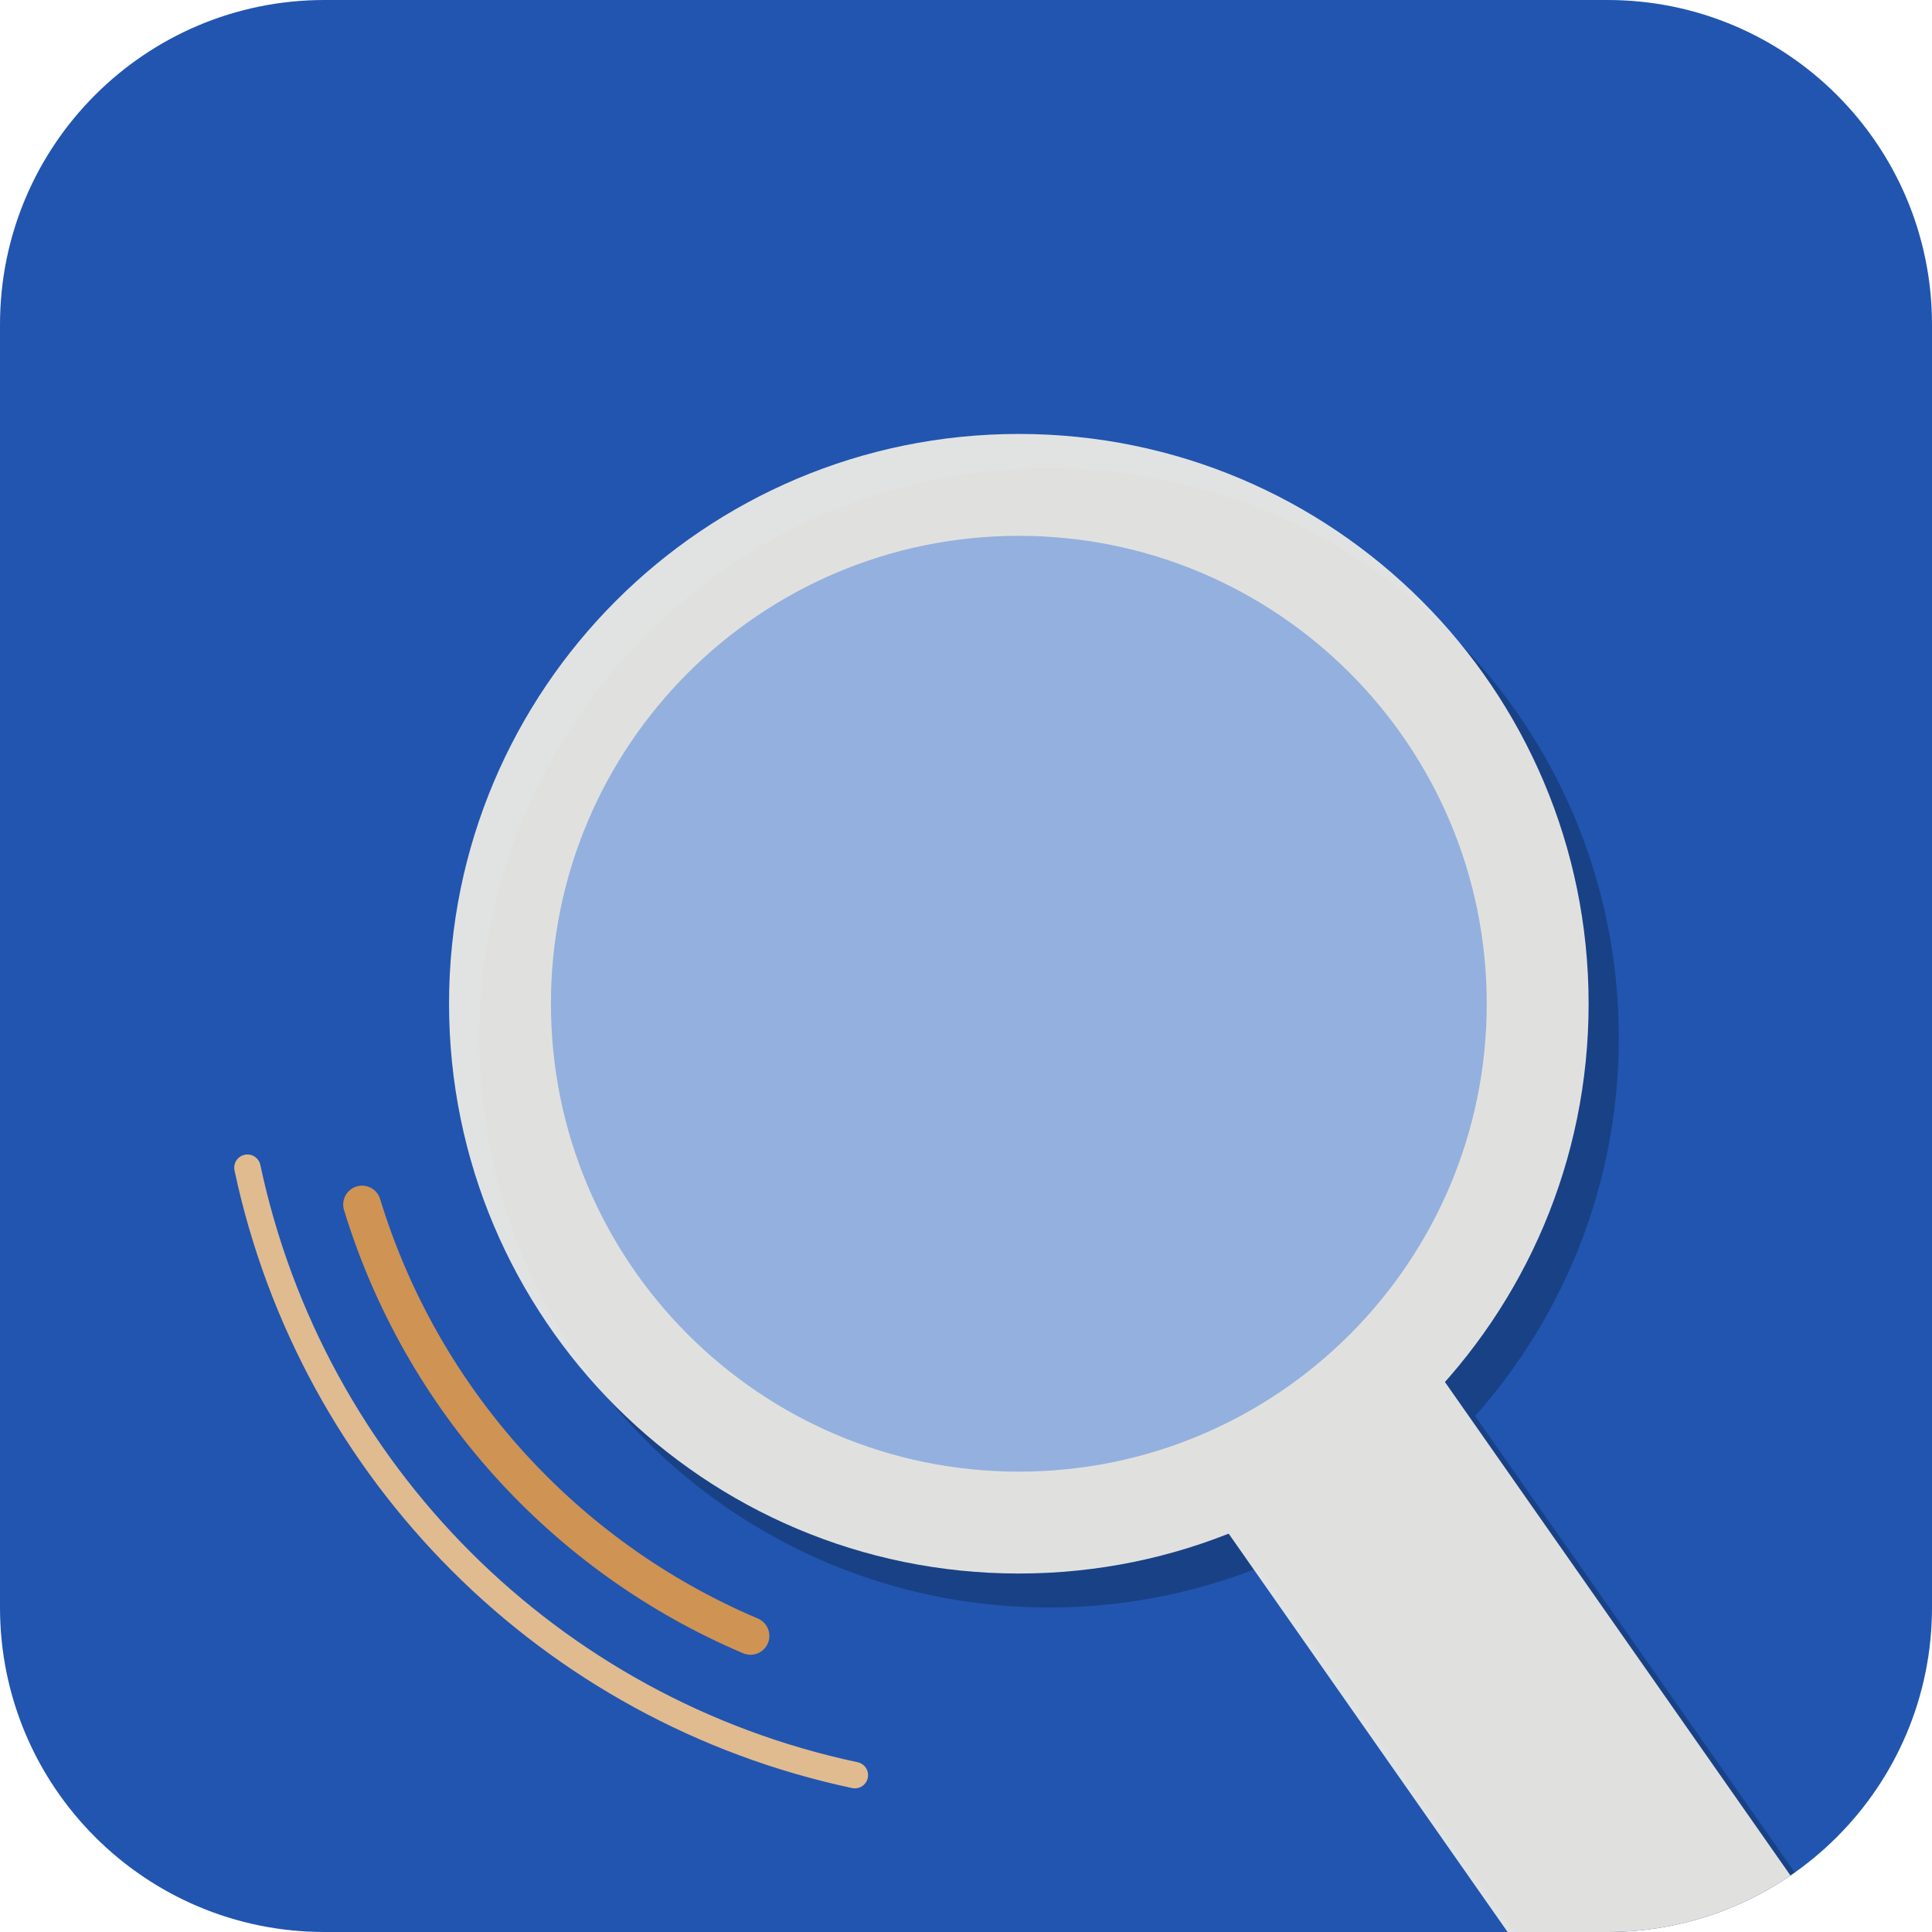
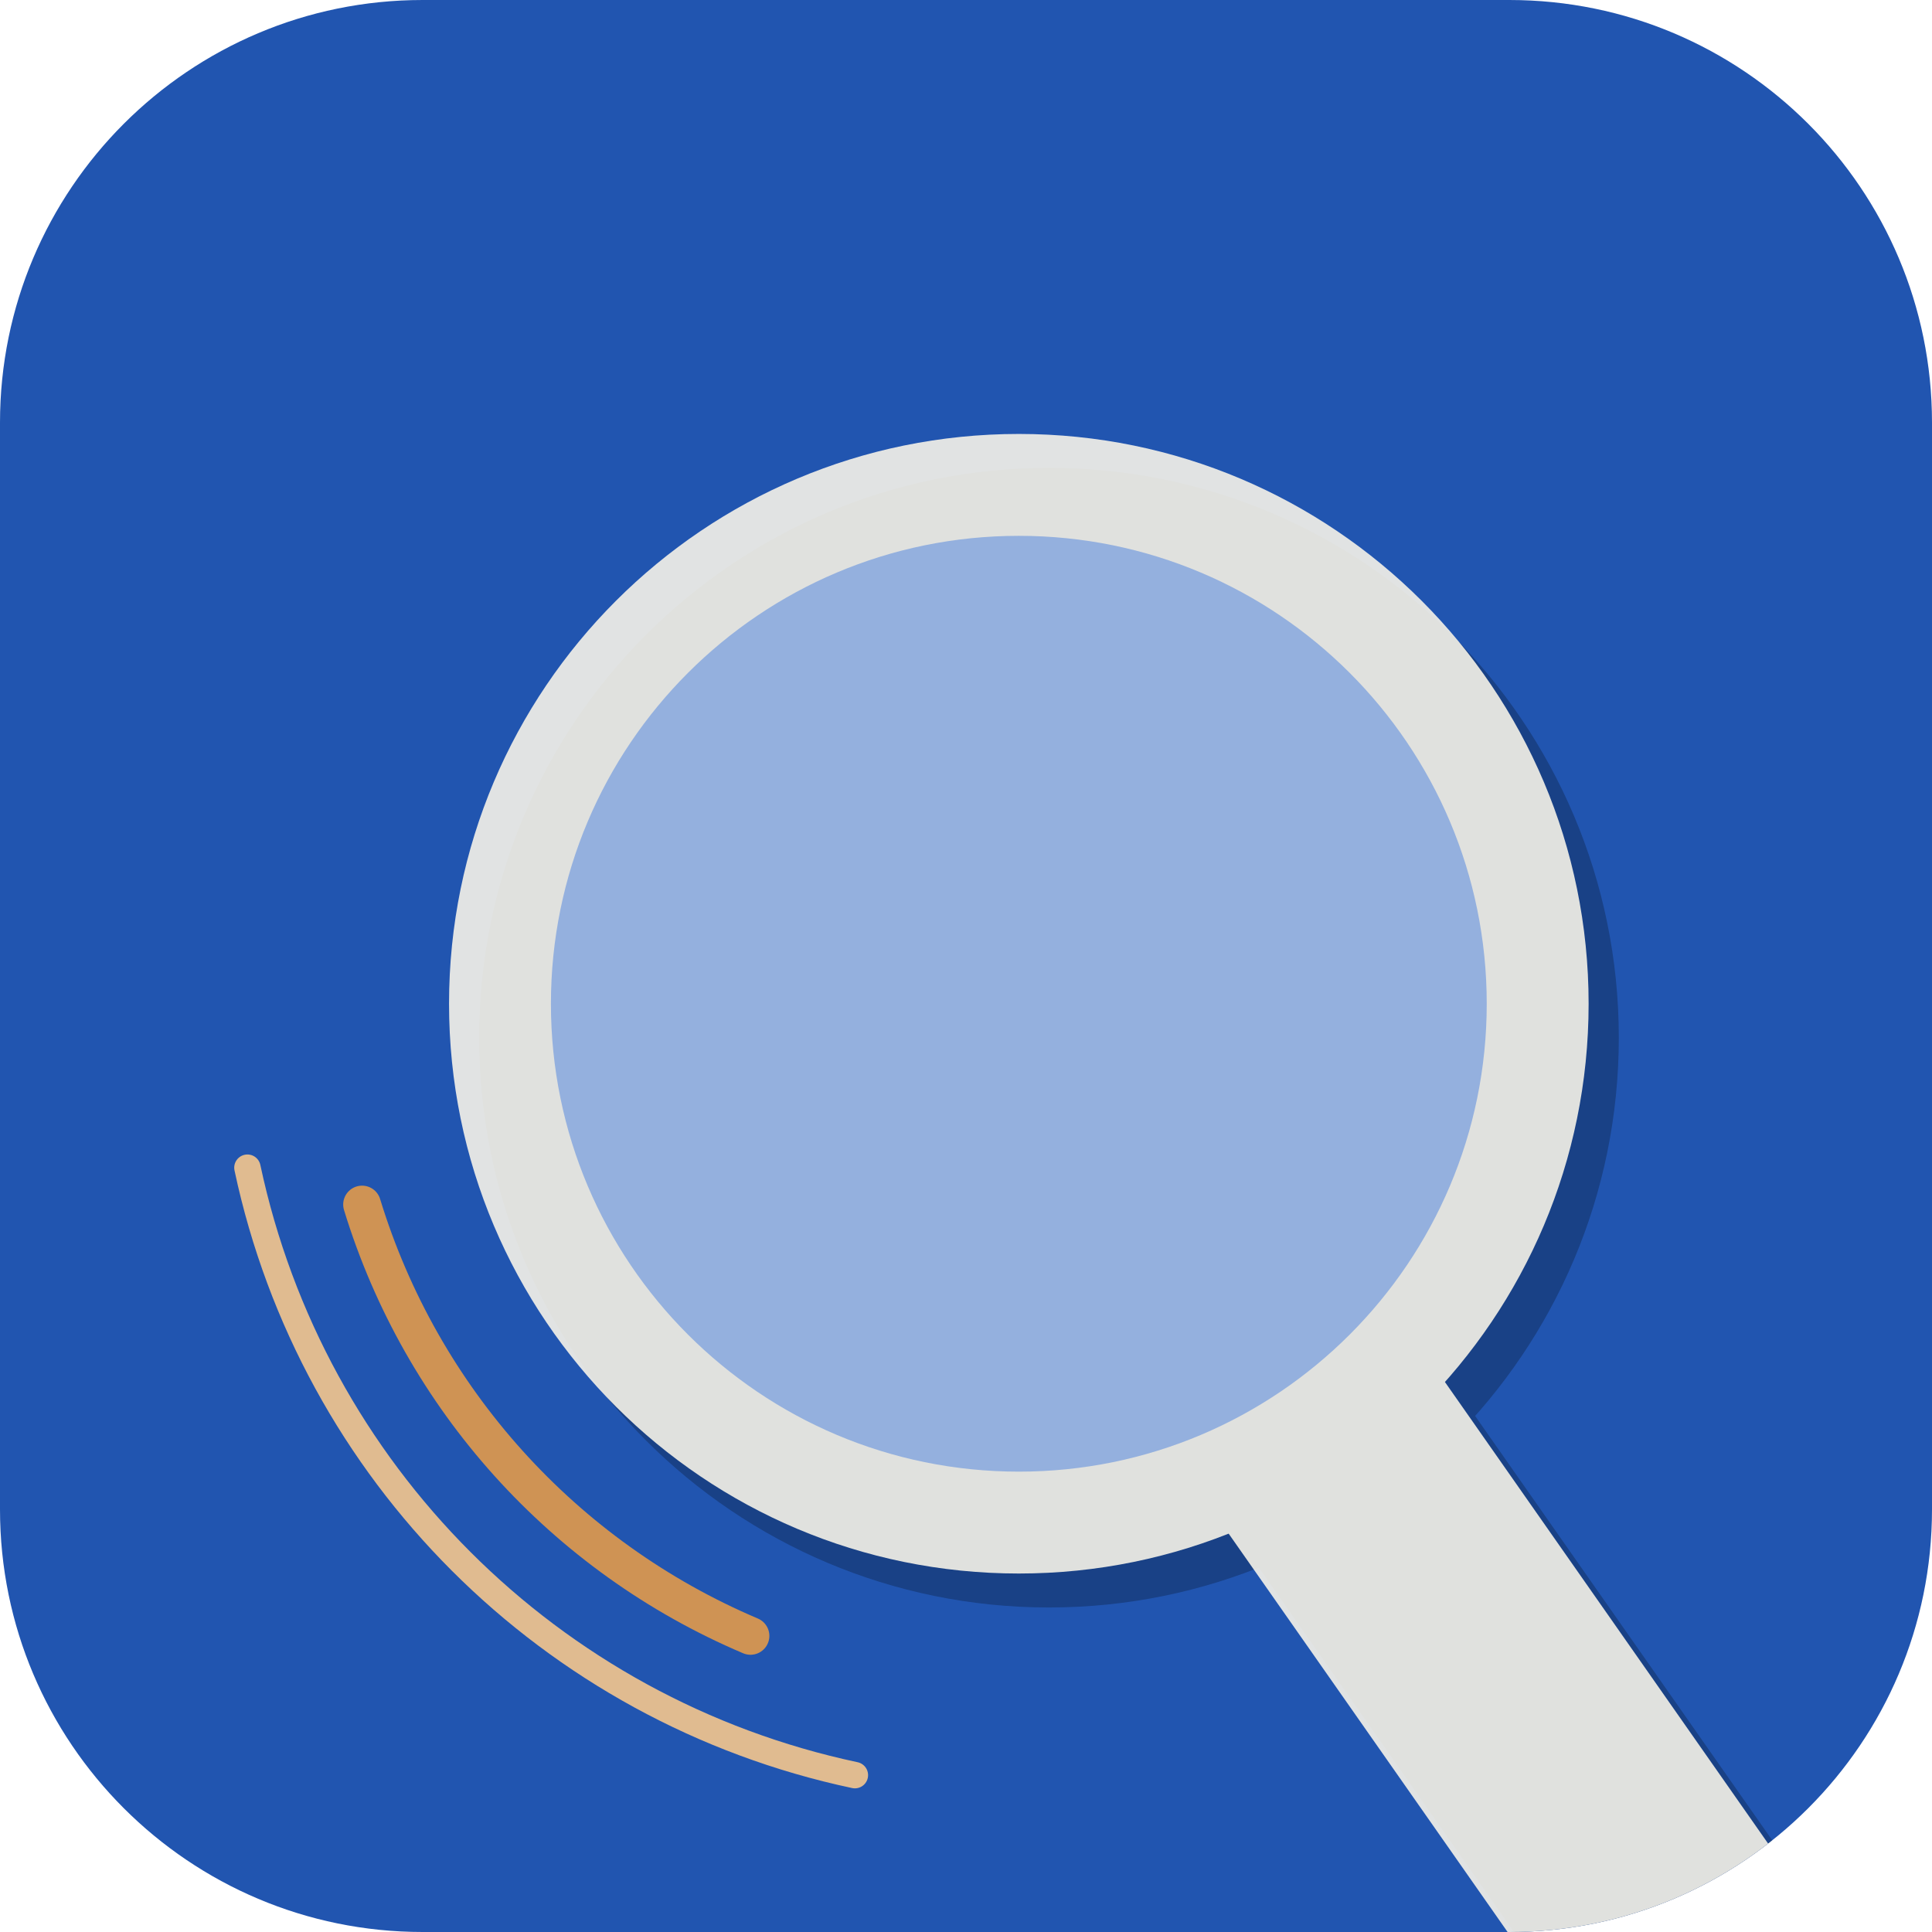
<svg xmlns="http://www.w3.org/2000/svg" viewBox="0 0 512 512">
  <defs>
    <clipPath id="tile">
-       <rect width="512" height="512" rx="86" />
+       <rect width="512" height="512" rx="112" />
    </clipPath>
  </defs>
  <g clip-path="url(#tile)">
    <rect width="512" height="512" fill="#2155B0" />
    <path d="M198.89 433.53A182 182 0 0 1 95.95 319.21" fill="none" stroke="#CF9354" stroke-width="10" stroke-linecap="round" />
    <path d="M226.55 470.43A209 209 0 0 1 65.57 309.45" fill="none" stroke="#E0BB90" stroke-width="7" stroke-linecap="round" />
    <g opacity=".24" transform="translate(8 9)">
      <path d="M337.56 362.48 454.12 528.95" fill="none" stroke="#000" stroke-width="70" stroke-linecap="round" />
      <circle cx="270" cy="266" r="151" fill="#000" />
    </g>
    <g opacity=".88">
      <path d="M337.56 362.48 454.12 528.95" fill="none" stroke="#FAF6EA" stroke-width="70" stroke-linecap="round" />
      <circle cx="270" cy="266" r="151" fill="#FAF6EA" />
    </g>
    <circle cx="270" cy="266" r="124" fill="#94B0DE" />
  </g>
</svg>
